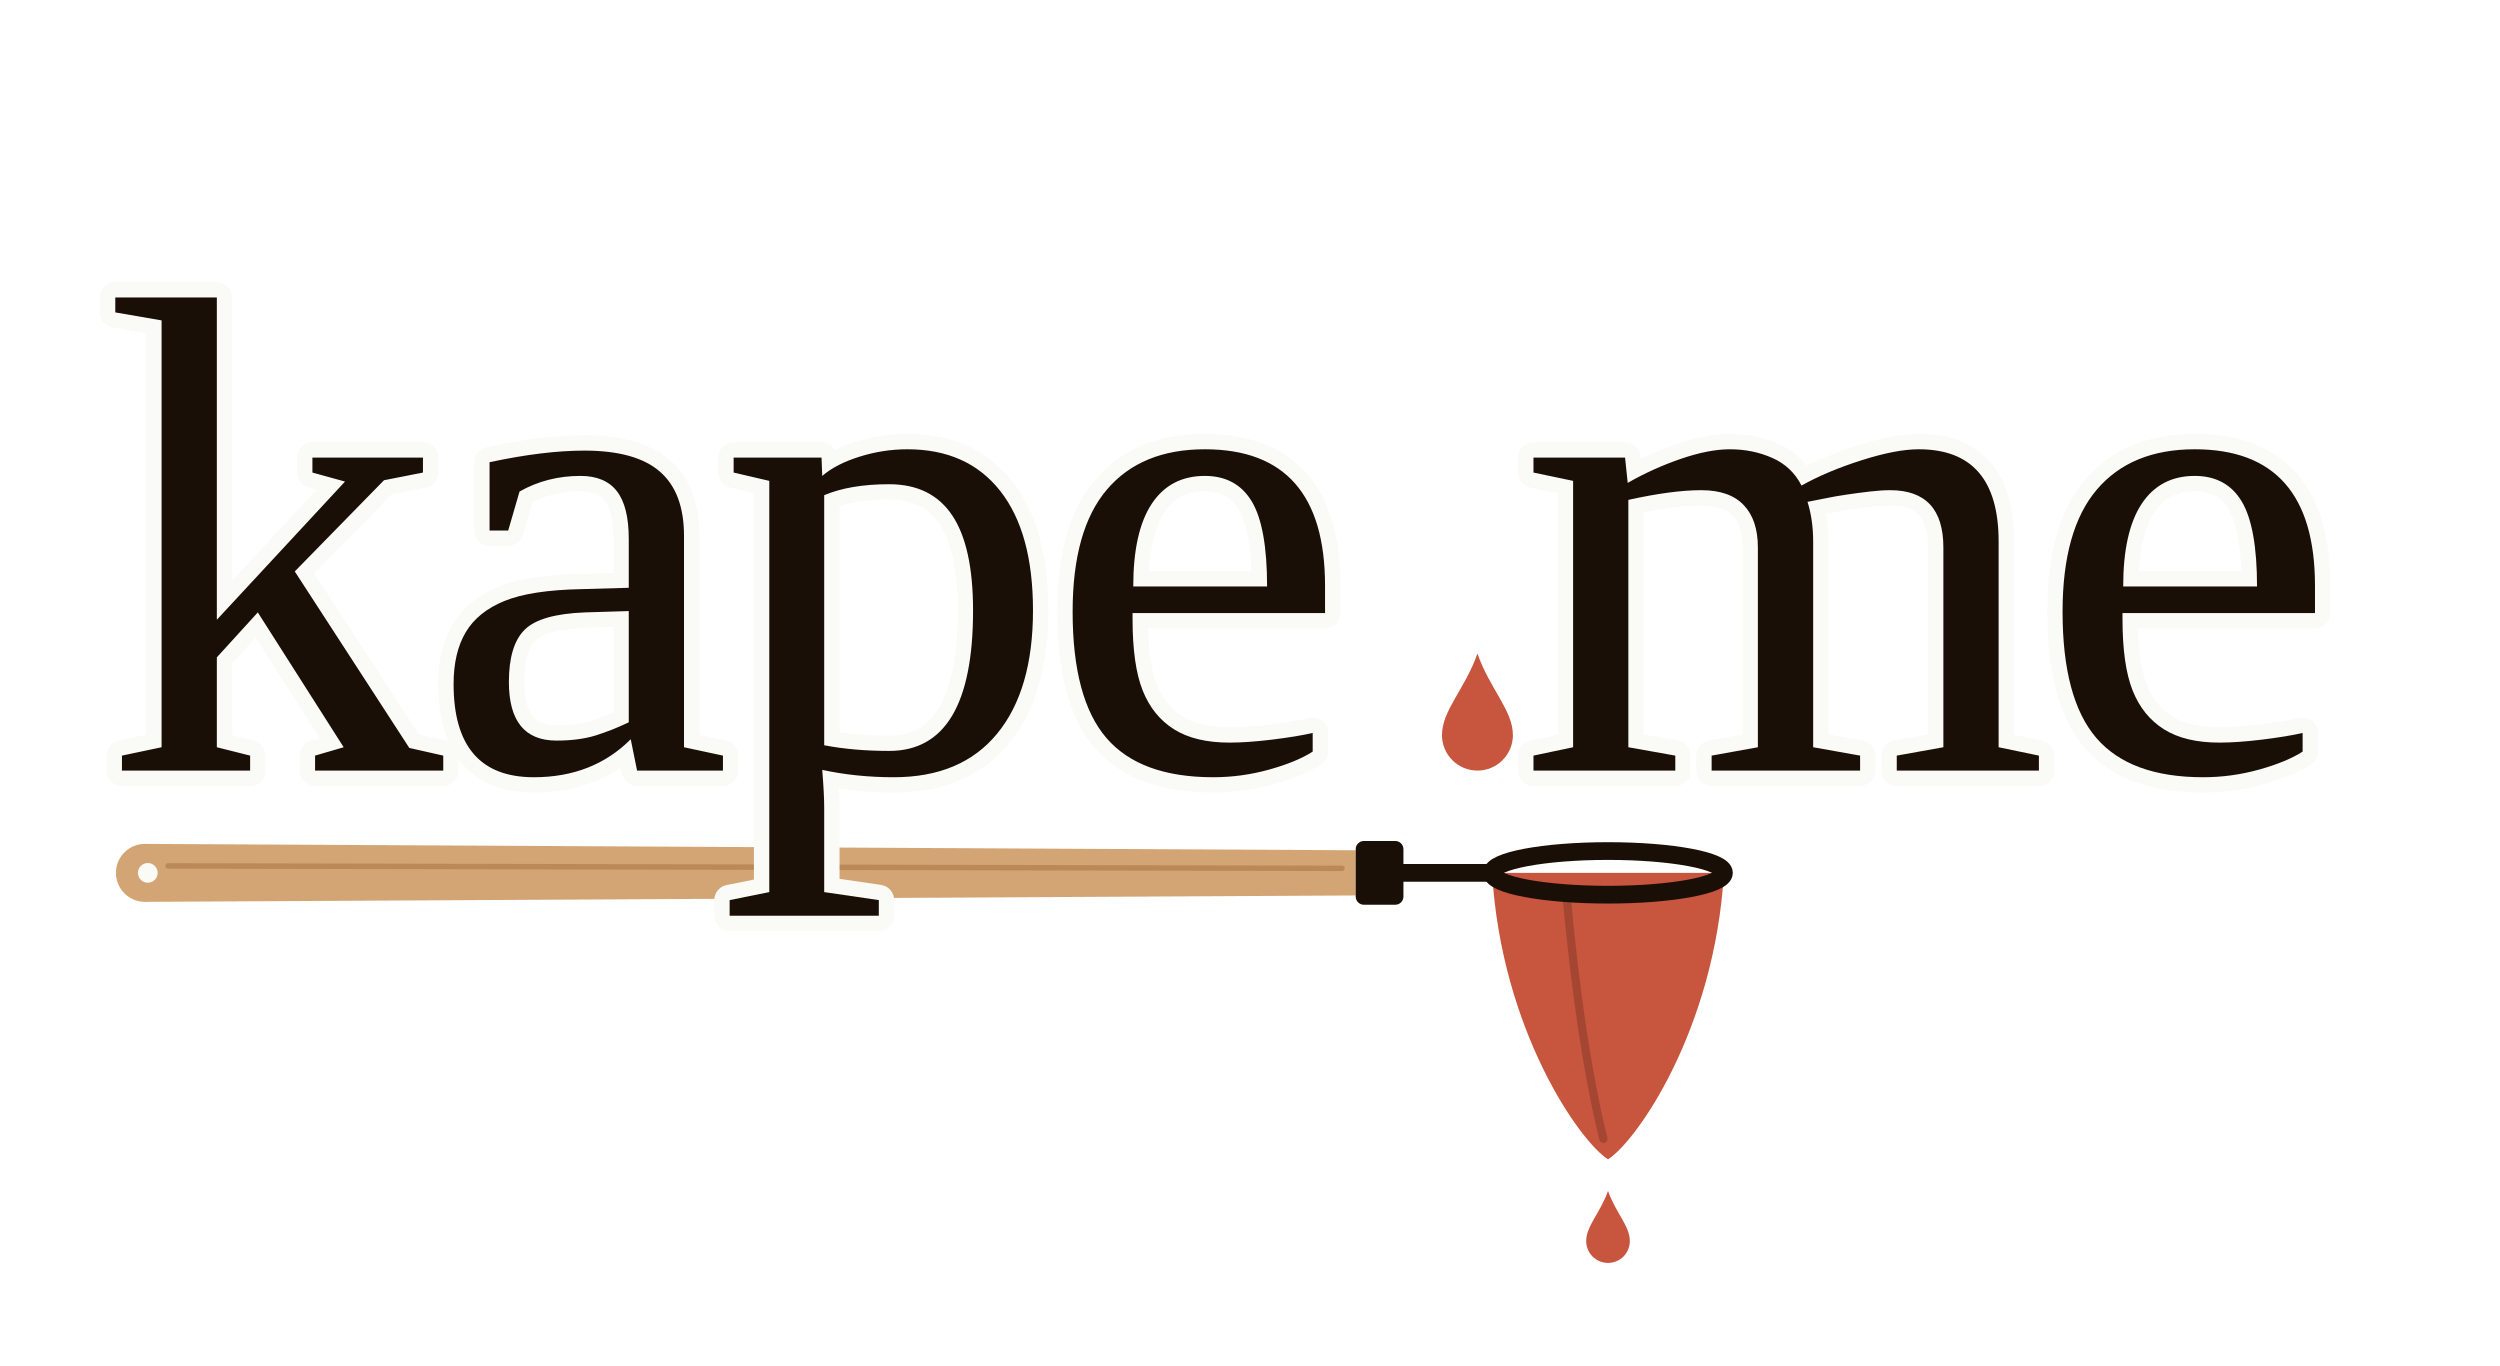
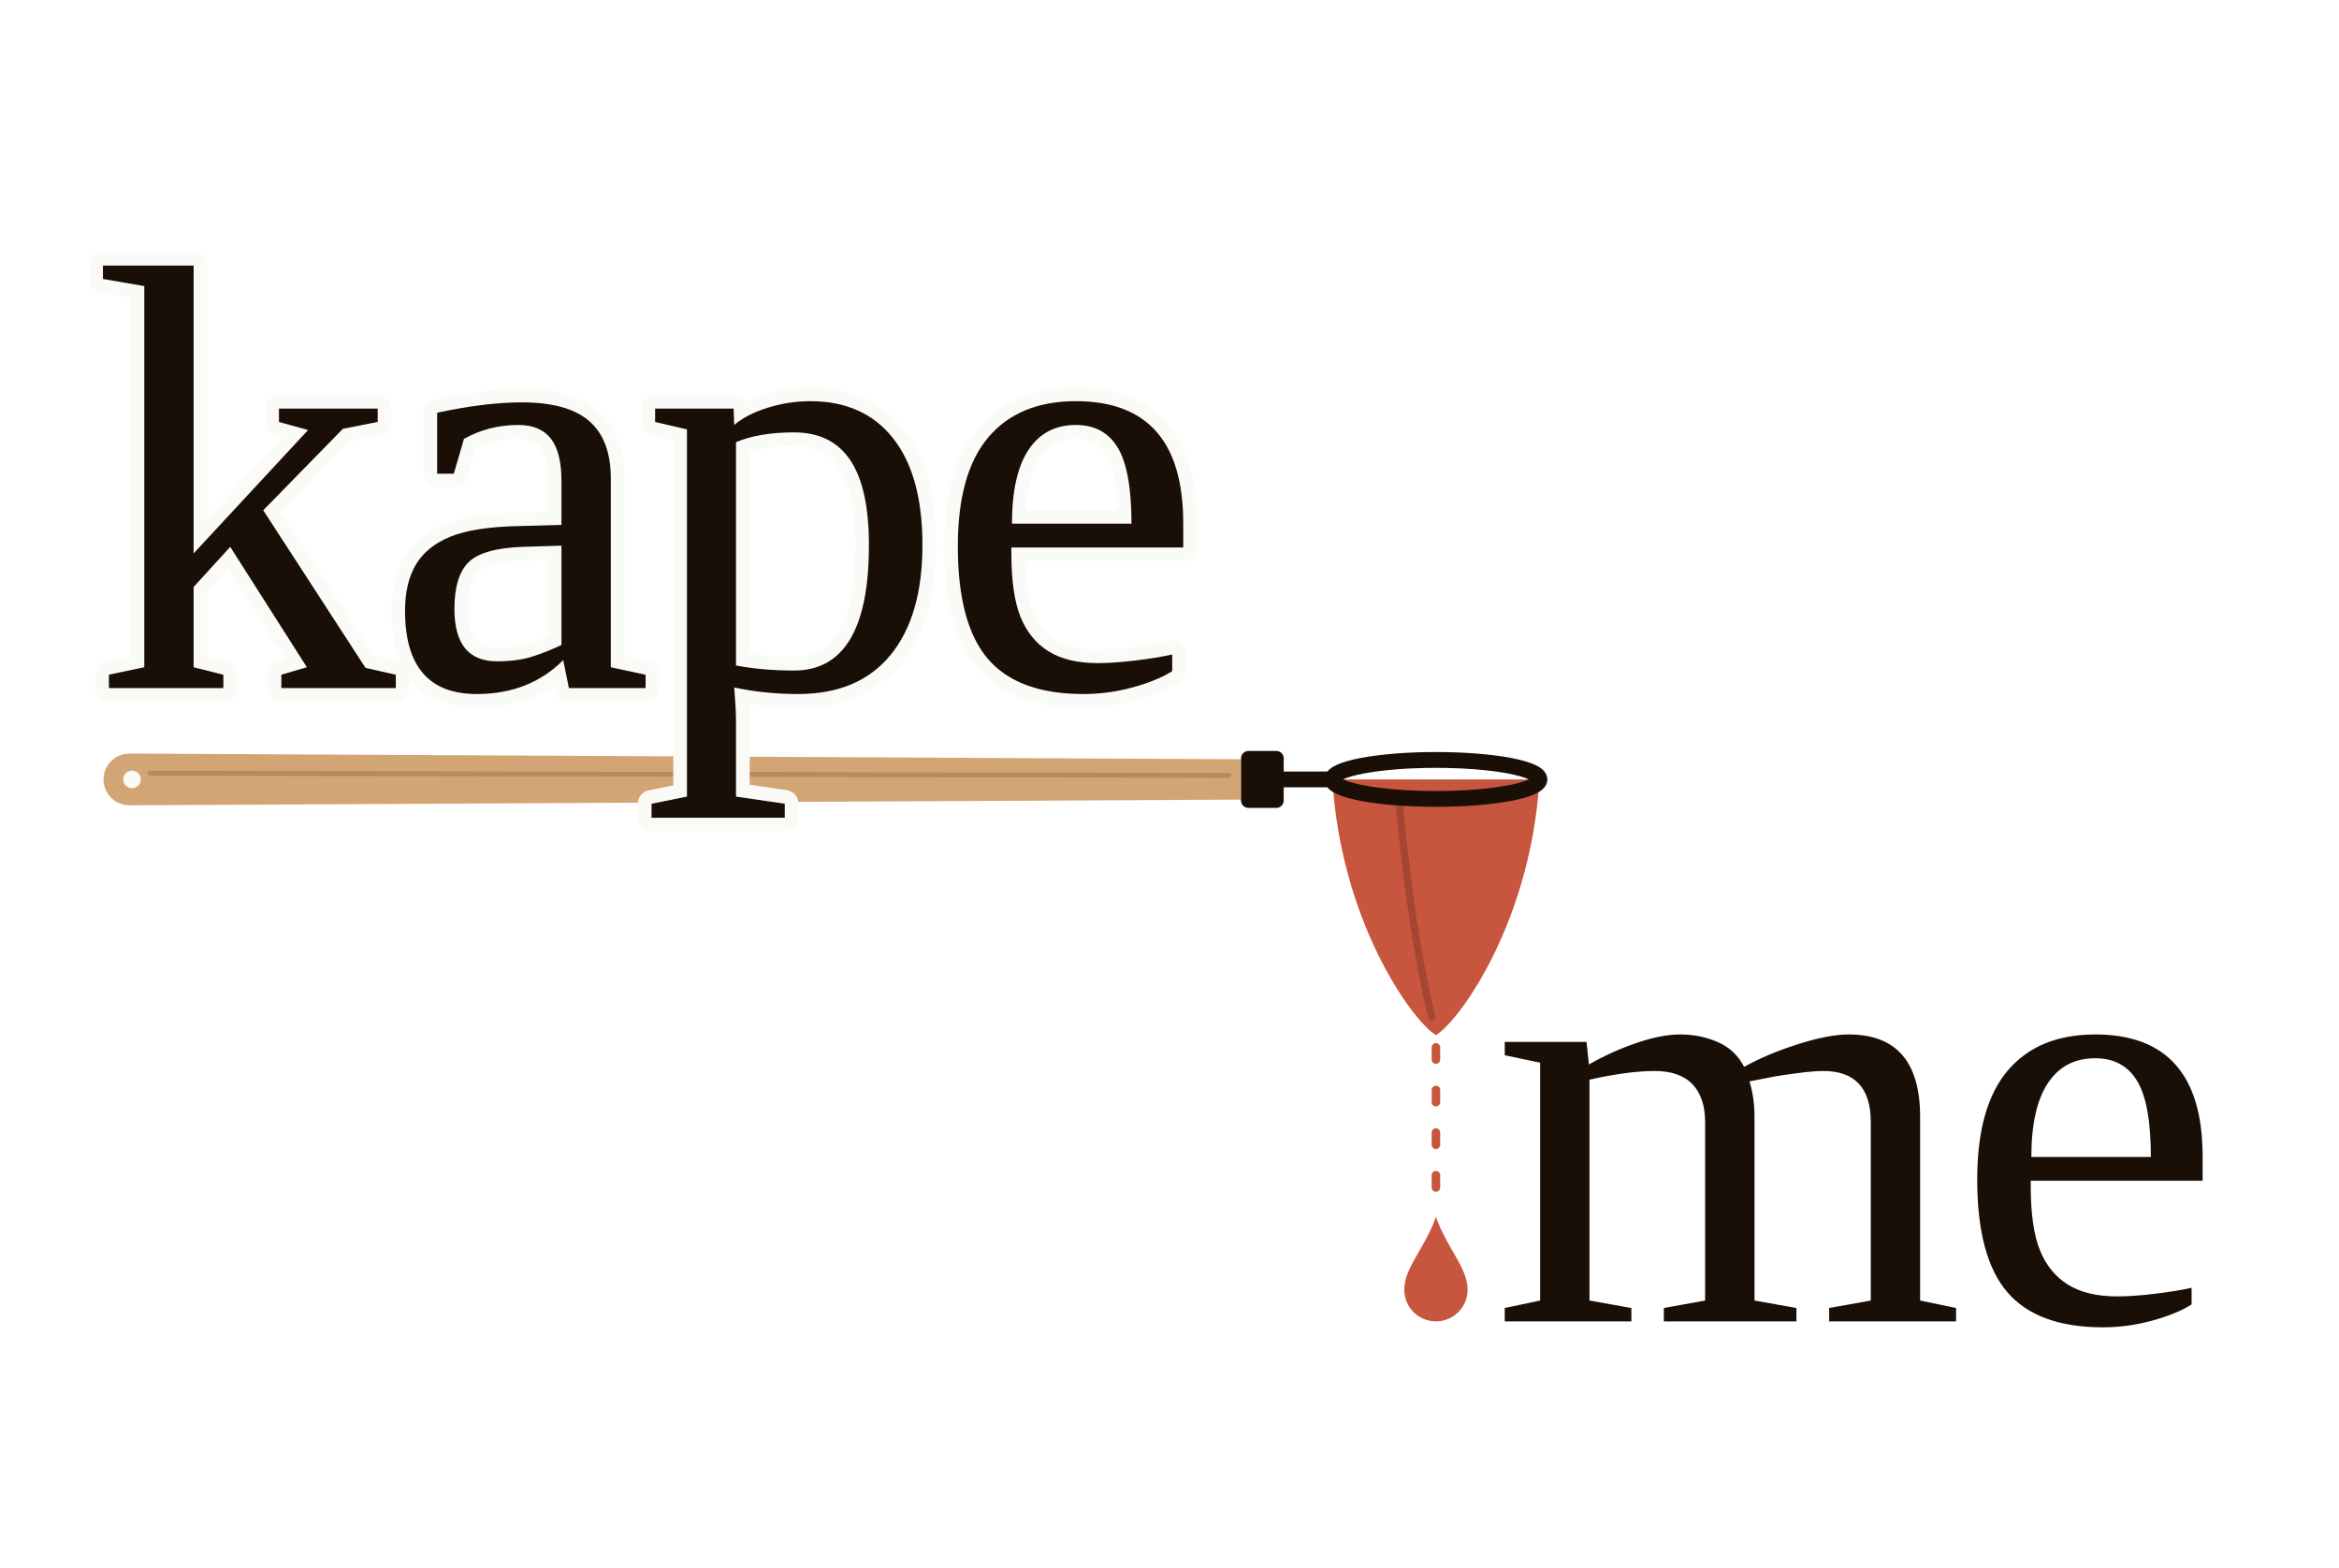
- <svg xmlns="http://www.w3.org/2000/svg" id="s" width="733.215" height="400.382" viewBox="50 74 733.215 400.382">
+ <svg xmlns="http://www.w3.org/2000/svg" id="s" width="768.209" height="515" viewBox="50 74 768.209 515">
  <g id="art">
-     <path d="M483.312 265.68 C479.673 276.08 472.913 282.32 472.913 289.6 a10.4 10.4 0 0 0 20.8 0 C493.712 282.32 486.952 276.08 483.312 265.68 Z" fill="#C8553D" />
-     <path d="M92.5 321.5 L447.609 323.37 L447.609 336.63 L92.5 338.5 A8.5 8.5 0 0 1 92.5 321.5 Z" fill="#D4A574" />
-     <path d="M99.3 327.96 L443.609 328.674" stroke="#B98A58" stroke-width="1.6" stroke-linecap="round" />
+     <path d="M92.5 321.5 L457.609 323.37 L457.609 336.63 L92.5 338.5 A8.5 8.5 0 0 1 92.5 321.5 Z" fill="#D4A574" />
+     <path d="M99.3 327.96 L453.609 328.674" stroke="#B98A58" stroke-width="1.6" stroke-linecap="round" />
    <circle cx="93.35" cy="330" r="2.89" fill="#FAFAF7" />
-     <rect x="447.609" y="320.65" width="14" height="18.7" rx="2.4" fill="#1A0F07" />
-     <path d="M461.609 330 H487.609" stroke="#1A0F07" stroke-width="5.2" stroke-linecap="round" />
+     <rect x="457.609" y="320.65" width="14" height="18.7" rx="2.4" fill="#1A0F07" />
+     <path d="M471.609 330 H487.609" stroke="#1A0F07" stroke-width="5.2" stroke-linecap="round" />
    <path d="M487.609 330 C490.329 376.2 513.449 408.96 521.609 414 C529.769 408.96 552.889 376.2 555.609 330 Z" fill="#C8553D" />
    <path d="M509.369 336 Q513.449 380.4 520.249 408" stroke="#000" stroke-opacity=".18" stroke-width="2.4" fill="none" stroke-linecap="round" />
    <ellipse cx="521.609" cy="330" rx="34" ry="6.4" fill="none" stroke="#1A0F07" stroke-width="5.2" />
-     <path d="M521.609 423.28 C519.369 429.68 515.209 433.52 515.209 438 a6.4 6.4 0 0 0 12.8 0 C528.009 433.52 523.849 429.68 521.609 423.28 Z" fill="#C8553D" />
+     <path d="M521.609 418 V469.68" stroke="#C8553D" stroke-width="2.8" stroke-linecap="round" stroke-dasharray="4 10" />
+     <path d="M521.609 473.68 C517.969 484.08 511.209 490.32 511.209 497.6 a10.4 10.4 0 0 0 20.8 0 C532.009 490.32 525.249 484.08 521.609 473.68 Z" fill="#C8553D" />
  </g>
-   <text id="t" x="80" y="300" font-size="200" letter-spacing="-4" fill="#1A0F07" stroke="#FAFAF7" stroke-width="9" paint-order="stroke" stroke-linejoin="round">kape<tspan id="dot" fill="transparent" stroke="transparent">.</tspan>me</text>
+   <text id="t1" x="80" y="300" font-size="200" letter-spacing="-4" fill="#1A0F07" stroke="#FAFAF7" stroke-width="9" paint-order="stroke" stroke-linejoin="round">kape</text>
+   <text id="t2" x="540.009" y="508" font-size="200" letter-spacing="-4" fill="#1A0F07">me</text>
</svg>
